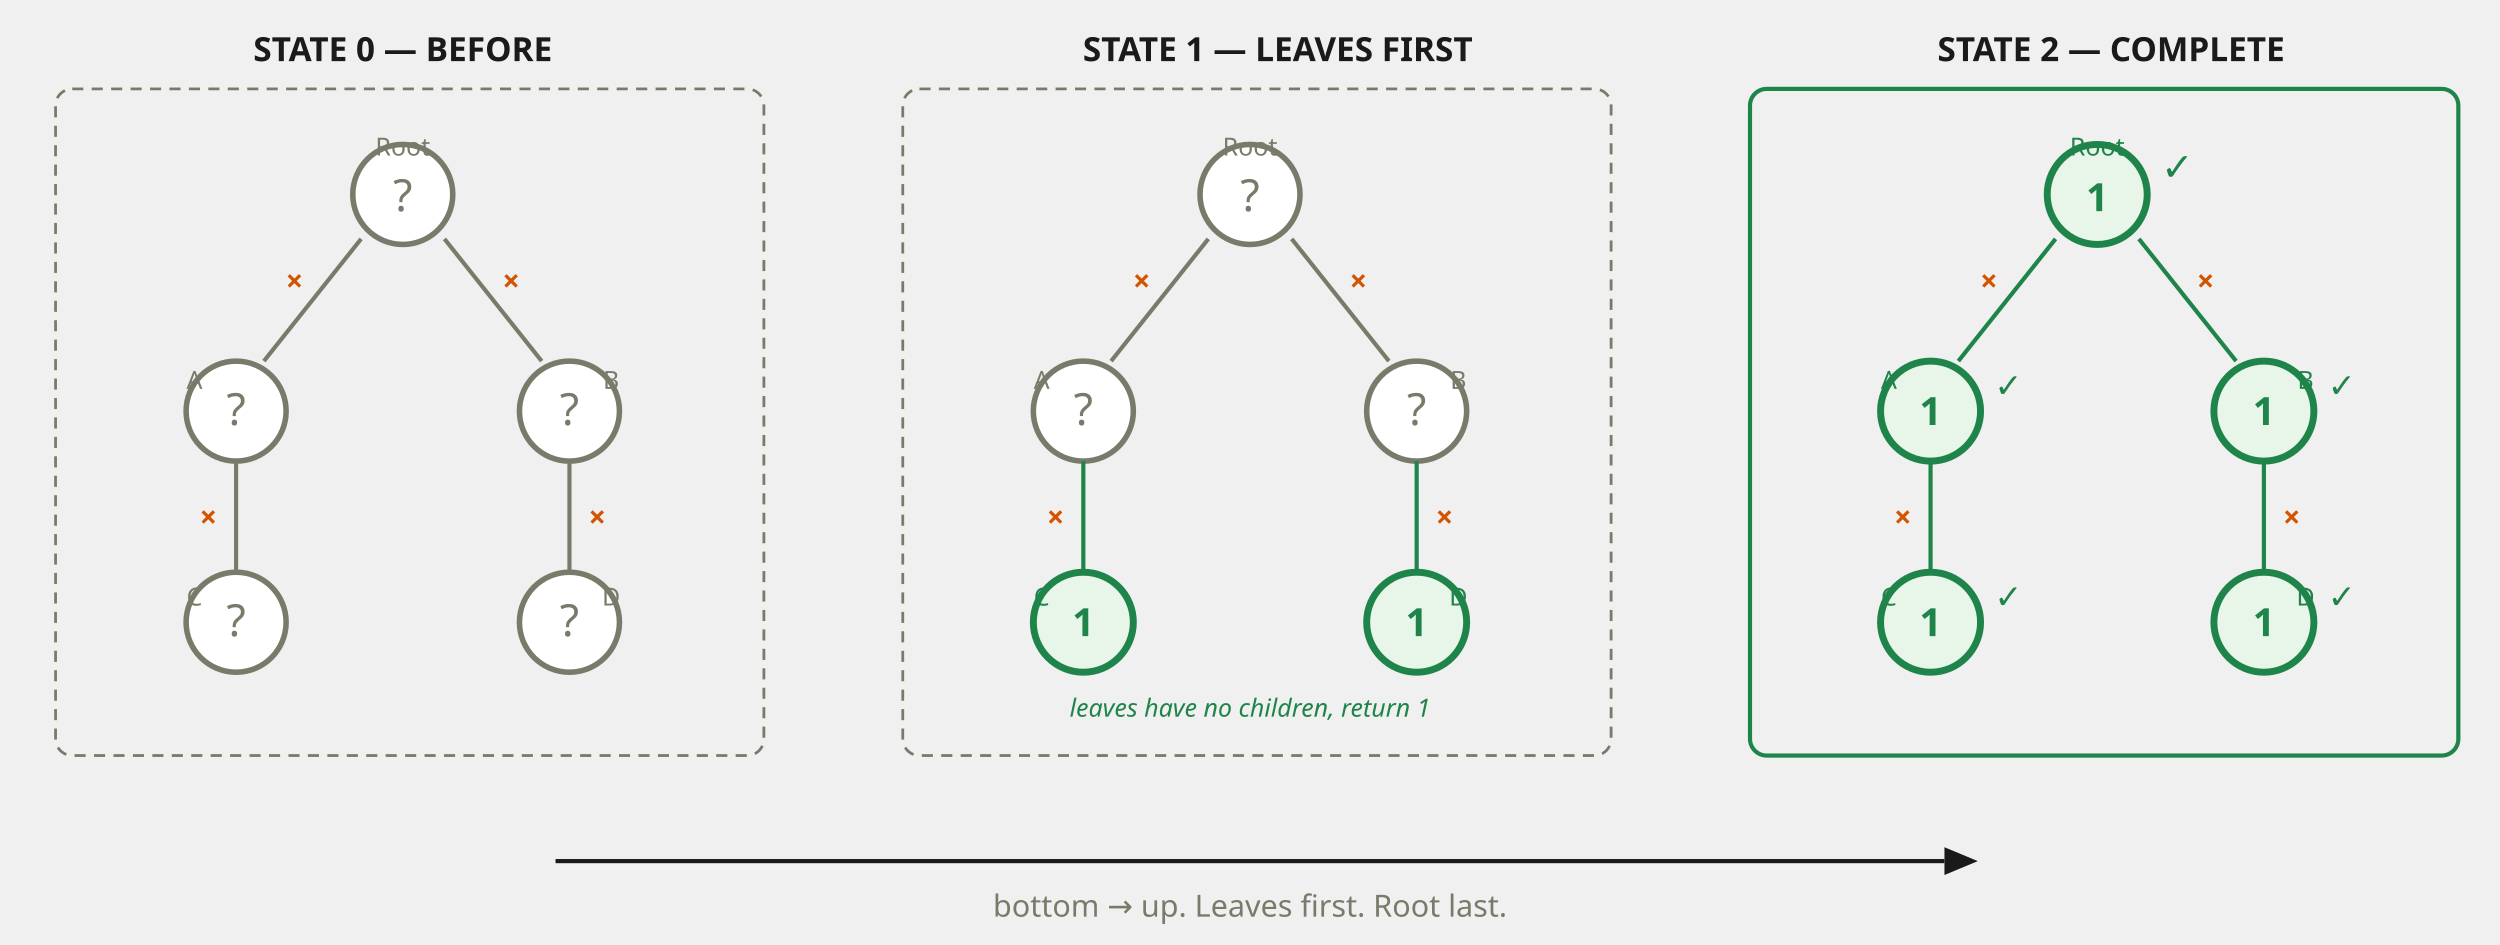
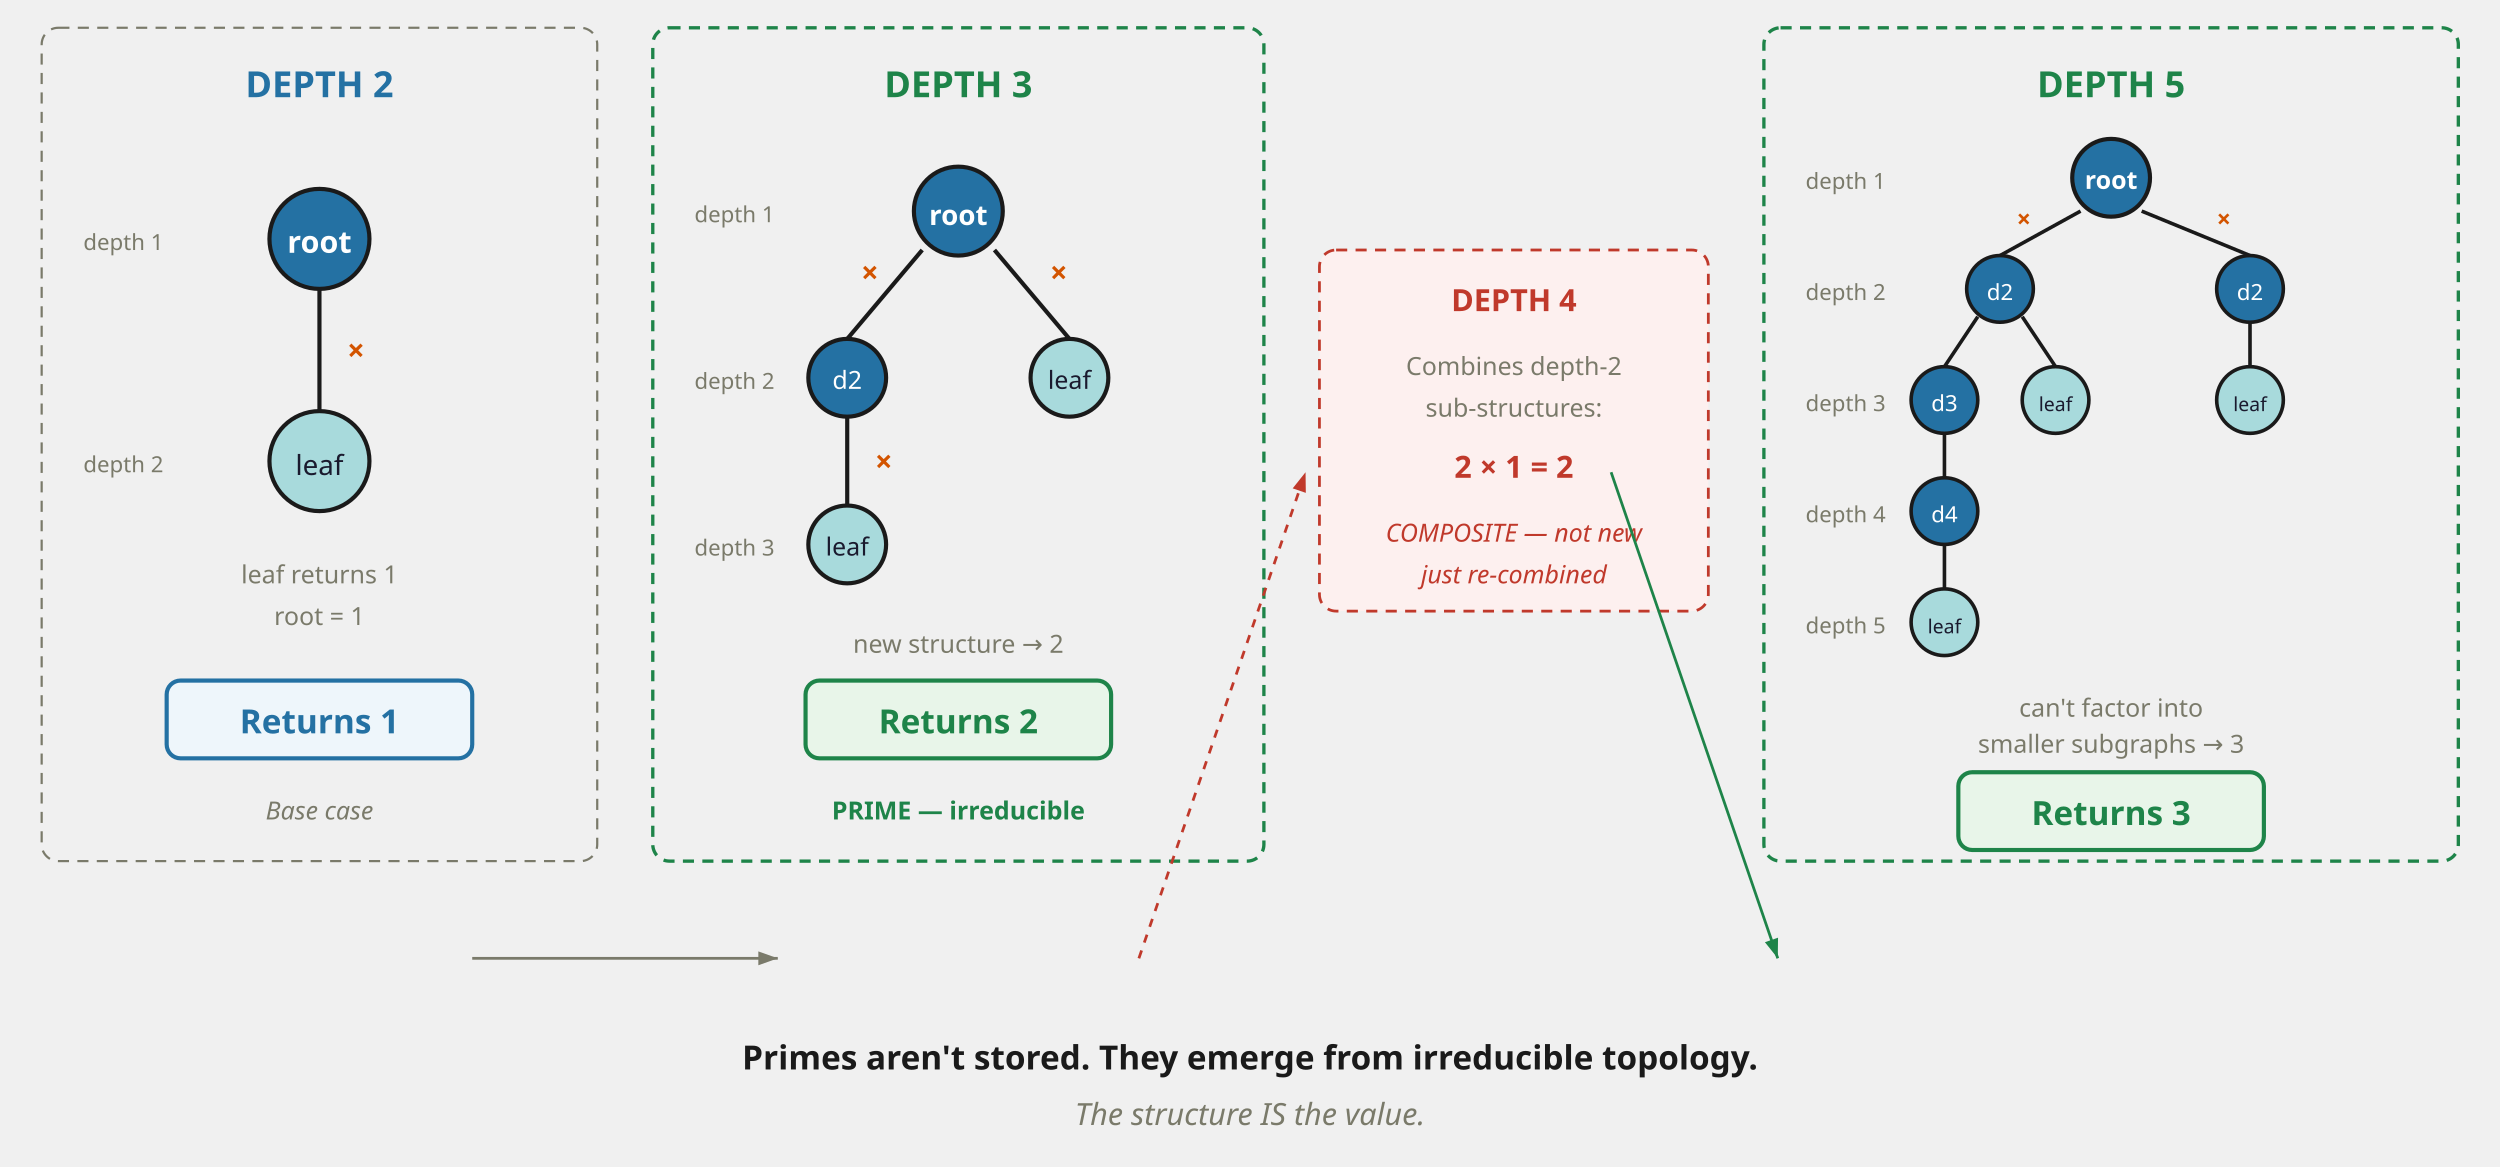
- <svg xmlns="http://www.w3.org/2000/svg" viewBox="0 0 900 340">
+ <svg xmlns="http://www.w3.org/2000/svg" viewBox="0 0 900 420">
  <style>
    text { font-family: "DM Sans", sans-serif; }
  </style>
-   <text x="145" y="22" text-anchor="middle" fill="#1a1a1a" font-size="12" font-weight="bold">STATE 0 — BEFORE</text>
-   <rect x="20" y="32" width="255" height="240" rx="6" fill="none" stroke="#7a7a6a" stroke-width="1" stroke-dasharray="4,3" />
-   <circle cx="145" cy="70" r="18" fill="white" stroke="#7a7a6a" stroke-width="2" />
-   <text x="145" y="76" text-anchor="middle" fill="#7a7a6a" font-size="16">?</text>
-   <text x="145" y="56" text-anchor="middle" fill="#7a7a6a" font-size="9">Root</text>
-   <line x1="130" y1="86" x2="95" y2="130" stroke="#7a7a6a" stroke-width="1.5" />
-   <text x="106" y="105" text-anchor="middle" fill="#d35400" font-size="11" font-weight="bold">×</text>
-   <line x1="160" y1="86" x2="195" y2="130" stroke="#7a7a6a" stroke-width="1.5" />
-   <text x="184" y="105" text-anchor="middle" fill="#d35400" font-size="11" font-weight="bold">×</text>
-   <circle cx="85" cy="148" r="18" fill="white" stroke="#7a7a6a" stroke-width="2" />
-   <text x="85" y="153" text-anchor="middle" fill="#7a7a6a" font-size="16">?</text>
-   <text x="70" y="140" text-anchor="middle" fill="#7a7a6a" font-size="9">A</text>
-   <circle cx="205" cy="148" r="18" fill="white" stroke="#7a7a6a" stroke-width="2" />
-   <text x="205" y="153" text-anchor="middle" fill="#7a7a6a" font-size="16">?</text>
-   <text x="220" y="140" text-anchor="middle" fill="#7a7a6a" font-size="9">B</text>
-   <line x1="85" y1="166" x2="85" y2="206" stroke="#7a7a6a" stroke-width="1.5" />
-   <text x="75" y="190" text-anchor="middle" fill="#d35400" font-size="11" font-weight="bold">×</text>
-   <line x1="205" y1="166" x2="205" y2="206" stroke="#7a7a6a" stroke-width="1.5" />
-   <text x="215" y="190" text-anchor="middle" fill="#d35400" font-size="11" font-weight="bold">×</text>
-   <circle cx="85" cy="224" r="18" fill="white" stroke="#7a7a6a" stroke-width="2" />
-   <text x="85" y="229" text-anchor="middle" fill="#7a7a6a" font-size="16">?</text>
-   <text x="70" y="218" text-anchor="middle" fill="#7a7a6a" font-size="9">C</text>
-   <circle cx="205" cy="224" r="18" fill="white" stroke="#7a7a6a" stroke-width="2" />
-   <text x="205" y="229" text-anchor="middle" fill="#7a7a6a" font-size="16">?</text>
-   <text x="220" y="218" text-anchor="middle" fill="#7a7a6a" font-size="9">D</text>
-   <text x="460" y="22" text-anchor="middle" fill="#1a1a1a" font-size="12" font-weight="bold">STATE 1 — LEAVES FIRST</text>
-   <rect x="325" y="32" width="255" height="240" rx="6" fill="none" stroke="#7a7a6a" stroke-width="1" stroke-dasharray="4,3" />
-   <circle cx="450" cy="70" r="18" fill="white" stroke="#7a7a6a" stroke-width="2" />
-   <text x="450" y="76" text-anchor="middle" fill="#7a7a6a" font-size="16">?</text>
-   <text x="450" y="56" text-anchor="middle" fill="#7a7a6a" font-size="9">Root</text>
-   <line x1="435" y1="86" x2="400" y2="130" stroke="#7a7a6a" stroke-width="1.5" />
-   <text x="411" y="105" text-anchor="middle" fill="#d35400" font-size="11" font-weight="bold">×</text>
-   <line x1="465" y1="86" x2="500" y2="130" stroke="#7a7a6a" stroke-width="1.5" />
-   <text x="489" y="105" text-anchor="middle" fill="#d35400" font-size="11" font-weight="bold">×</text>
-   <circle cx="390" cy="148" r="18" fill="white" stroke="#7a7a6a" stroke-width="2" />
-   <text x="390" y="153" text-anchor="middle" fill="#7a7a6a" font-size="16">?</text>
-   <text x="375" y="140" text-anchor="middle" fill="#7a7a6a" font-size="9">A</text>
-   <circle cx="510" cy="148" r="18" fill="white" stroke="#7a7a6a" stroke-width="2" />
-   <text x="510" y="153" text-anchor="middle" fill="#7a7a6a" font-size="16">?</text>
-   <text x="525" y="140" text-anchor="middle" fill="#7a7a6a" font-size="9">B</text>
-   <line x1="390" y1="166" x2="390" y2="206" stroke="#1e8449" stroke-width="1.5" />
-   <text x="380" y="190" text-anchor="middle" fill="#d35400" font-size="11" font-weight="bold">×</text>
-   <line x1="510" y1="166" x2="510" y2="206" stroke="#1e8449" stroke-width="1.5" />
-   <text x="520" y="190" text-anchor="middle" fill="#d35400" font-size="11" font-weight="bold">×</text>
-   <circle cx="390" cy="224" r="18" fill="#e8f5e9" stroke="#1e8449" stroke-width="2.5" />
-   <text x="390" y="229" text-anchor="middle" fill="#1e8449" font-size="14" font-weight="bold">1</text>
-   <text x="375" y="218" text-anchor="middle" fill="#1e8449" font-size="9">C</text>
-   <circle cx="510" cy="224" r="18" fill="#e8f5e9" stroke="#1e8449" stroke-width="2.5" />
-   <text x="510" y="229" text-anchor="middle" fill="#1e8449" font-size="14" font-weight="bold">1</text>
-   <text x="525" y="218" text-anchor="middle" fill="#1e8449" font-size="9">D</text>
-   <text x="450" y="258" text-anchor="middle" fill="#1e8449" font-size="9" font-style="italic">leaves have no children, return 1</text>
-   <text x="760" y="22" text-anchor="middle" fill="#1a1a1a" font-size="12" font-weight="bold">STATE 2 — COMPLETE</text>
-   <rect x="630" y="32" width="255" height="240" rx="6" fill="none" stroke="#1e8449" stroke-width="1.5" />
-   <circle cx="755" cy="70" r="18" fill="#e8f5e9" stroke="#1e8449" stroke-width="2.5" />
-   <text x="755" y="76" text-anchor="middle" fill="#1e8449" font-size="14" font-weight="bold">1</text>
-   <text x="755" y="56" text-anchor="middle" fill="#1e8449" font-size="9">Root</text>
-   <text x="778" y="65" fill="#1e8449" font-size="14">✓</text>
-   <line x1="740" y1="86" x2="705" y2="130" stroke="#1e8449" stroke-width="1.5" />
-   <text x="716" y="105" text-anchor="middle" fill="#d35400" font-size="11" font-weight="bold">×</text>
-   <line x1="770" y1="86" x2="805" y2="130" stroke="#1e8449" stroke-width="1.5" />
-   <text x="794" y="105" text-anchor="middle" fill="#d35400" font-size="11" font-weight="bold">×</text>
-   <circle cx="695" cy="148" r="18" fill="#e8f5e9" stroke="#1e8449" stroke-width="2.5" />
-   <text x="695" y="153" text-anchor="middle" fill="#1e8449" font-size="14" font-weight="bold">1</text>
-   <text x="680" y="140" text-anchor="middle" fill="#1e8449" font-size="9">A</text>
-   <text x="718" y="143" fill="#1e8449" font-size="12">✓</text>
-   <circle cx="815" cy="148" r="18" fill="#e8f5e9" stroke="#1e8449" stroke-width="2.5" />
-   <text x="815" y="153" text-anchor="middle" fill="#1e8449" font-size="14" font-weight="bold">1</text>
-   <text x="830" y="140" text-anchor="middle" fill="#1e8449" font-size="9">B</text>
-   <text x="838" y="143" fill="#1e8449" font-size="12">✓</text>
-   <line x1="695" y1="166" x2="695" y2="206" stroke="#1e8449" stroke-width="1.5" />
-   <text x="685" y="190" text-anchor="middle" fill="#d35400" font-size="11" font-weight="bold">×</text>
-   <line x1="815" y1="166" x2="815" y2="206" stroke="#1e8449" stroke-width="1.5" />
-   <text x="825" y="190" text-anchor="middle" fill="#d35400" font-size="11" font-weight="bold">×</text>
-   <circle cx="695" cy="224" r="18" fill="#e8f5e9" stroke="#1e8449" stroke-width="2.5" />
-   <text x="695" y="229" text-anchor="middle" fill="#1e8449" font-size="14" font-weight="bold">1</text>
-   <text x="680" y="218" text-anchor="middle" fill="#1e8449" font-size="9">C</text>
-   <text x="718" y="219" fill="#1e8449" font-size="12">✓</text>
-   <circle cx="815" cy="224" r="18" fill="#e8f5e9" stroke="#1e8449" stroke-width="2.5" />
-   <text x="815" y="229" text-anchor="middle" fill="#1e8449" font-size="14" font-weight="bold">1</text>
-   <text x="830" y="218" text-anchor="middle" fill="#1e8449" font-size="9">D</text>
-   <text x="838" y="219" fill="#1e8449" font-size="12">✓</text>
-   <line x1="200" y1="310" x2="700" y2="310" stroke="#1a1a1a" stroke-width="1.5" />
-   <polygon points="700,305 712,310 700,315" fill="#1a1a1a" />
-   <text x="450" y="330" text-anchor="middle" fill="#7a7a6a" font-size="11">bottom → up. Leaves first. Root last.</text>
+   <rect x="15" y="10" width="200" height="300" rx="6" fill="none" stroke="#7a7a6a" stroke-width="0.8" stroke-dasharray="4,3" />
+   <text x="115" y="35" text-anchor="middle" fill="#2471a3" font-size="13" font-weight="bold">DEPTH 2</text>
+   <text x="30" y="90" fill="#7a7a6a" font-size="8">depth 1</text>
+   <text x="30" y="170" fill="#7a7a6a" font-size="8">depth 2</text>
+   <circle cx="115" cy="86" r="18" fill="#2471a3" stroke="#1a1a1a" stroke-width="1.5" />
+   <text x="115" y="91" text-anchor="middle" fill="white" font-size="11" font-weight="bold">root</text>
+   <line x1="115" y1="104" x2="115" y2="148" stroke="#1a1a1a" stroke-width="1.5" />
+   <text x="125" y="130" fill="#d35400" font-size="11" font-weight="bold">×</text>
+   <circle cx="115" cy="166" r="18" fill="#a8dadc" stroke="#1a1a1a" stroke-width="1.5" />
+   <text x="115" y="171" text-anchor="middle" fill="#1a1a2e" font-size="10">leaf</text>
+   <text x="115" y="210" text-anchor="middle" fill="#7a7a6a" font-size="9">leaf returns 1</text>
+   <text x="115" y="225" text-anchor="middle" fill="#7a7a6a" font-size="9">root = 1</text>
+   <rect x="60" y="245" width="110" height="28" rx="5" fill="#eef6fb" stroke="#2471a3" stroke-width="1.5" />
+   <text x="115" y="264" text-anchor="middle" fill="#2471a3" font-size="12" font-weight="bold">Returns 1</text>
+   <text x="115" y="295" text-anchor="middle" fill="#7a7a6a" font-size="9" font-style="italic">Base case</text>
+   <rect x="235" y="10" width="220" height="300" rx="6" fill="none" stroke="#1e8449" stroke-width="1.2" stroke-dasharray="4,3" />
+   <text x="345" y="35" text-anchor="middle" fill="#1e8449" font-size="13" font-weight="bold">DEPTH 3</text>
+   <text x="250" y="80" fill="#7a7a6a" font-size="8">depth 1</text>
+   <text x="250" y="140" fill="#7a7a6a" font-size="8">depth 2</text>
+   <text x="250" y="200" fill="#7a7a6a" font-size="8">depth 3</text>
+   <circle cx="345" cy="76" r="16" fill="#2471a3" stroke="#1a1a1a" stroke-width="1.5" />
+   <text x="345" y="81" text-anchor="middle" fill="white" font-size="10" font-weight="bold">root</text>
+   <line x1="332" y1="90" x2="305" y2="122" stroke="#1a1a1a" stroke-width="1.5" />
+   <text x="310" y="102" fill="#d35400" font-size="11" font-weight="bold">×</text>
+   <line x1="358" y1="90" x2="385" y2="122" stroke="#1a1a1a" stroke-width="1.5" />
+   <text x="378" y="102" fill="#d35400" font-size="11" font-weight="bold">×</text>
+   <circle cx="305" cy="136" r="14" fill="#2471a3" stroke="#1a1a1a" stroke-width="1.5" />
+   <text x="305" y="140" text-anchor="middle" fill="white" font-size="9">d2</text>
+   <circle cx="385" cy="136" r="14" fill="#a8dadc" stroke="#1a1a1a" stroke-width="1.5" />
+   <text x="385" y="140" text-anchor="middle" fill="#1a1a2e" font-size="9">leaf</text>
+   <line x1="305" y1="150" x2="305" y2="182" stroke="#1a1a1a" stroke-width="1.5" />
+   <text x="315" y="170" fill="#d35400" font-size="11" font-weight="bold">×</text>
+   <circle cx="305" cy="196" r="14" fill="#a8dadc" stroke="#1a1a1a" stroke-width="1.5" />
+   <text x="305" y="200" text-anchor="middle" fill="#1a1a2e" font-size="9">leaf</text>
+   <text x="345" y="235" text-anchor="middle" fill="#7a7a6a" font-size="9">new structure → 2</text>
+   <rect x="290" y="245" width="110" height="28" rx="5" fill="#e8f5e9" stroke="#1e8449" stroke-width="1.5" />
+   <text x="345" y="264" text-anchor="middle" fill="#1e8449" font-size="12" font-weight="bold">Returns 2</text>
+   <text x="345" y="295" text-anchor="middle" fill="#1e8449" font-size="9" font-weight="bold">PRIME — irreducible</text>
+   <rect x="475" y="90" width="140" height="130" rx="6" fill="#fdf0ef" stroke="#c0392b" stroke-width="1" stroke-dasharray="4,3" />
+   <text x="545" y="112" text-anchor="middle" fill="#c0392b" font-size="11" font-weight="bold">DEPTH 4</text>
+   <text x="545" y="135" text-anchor="middle" fill="#7a7a6a" font-size="9">Combines depth-2</text>
+   <text x="545" y="150" text-anchor="middle" fill="#7a7a6a" font-size="9">sub-structures:</text>
+   <text x="545" y="172" text-anchor="middle" fill="#c0392b" font-size="11" font-weight="bold">2 × 1 = 2</text>
+   <text x="545" y="195" text-anchor="middle" fill="#c0392b" font-size="9" font-style="italic">COMPOSITE — not new</text>
+   <text x="545" y="210" text-anchor="middle" fill="#c0392b" font-size="9" font-style="italic">just re-combined</text>
+   <rect x="635" y="10" width="250" height="300" rx="6" fill="none" stroke="#1e8449" stroke-width="1.2" stroke-dasharray="4,3" />
+   <text x="760" y="35" text-anchor="middle" fill="#1e8449" font-size="13" font-weight="bold">DEPTH 5</text>
+   <text x="650" y="68" fill="#7a7a6a" font-size="8">depth 1</text>
+   <text x="650" y="108" fill="#7a7a6a" font-size="8">depth 2</text>
+   <text x="650" y="148" fill="#7a7a6a" font-size="8">depth 3</text>
+   <text x="650" y="188" fill="#7a7a6a" font-size="8">depth 4</text>
+   <text x="650" y="228" fill="#7a7a6a" font-size="8">depth 5</text>
+   <circle cx="760" cy="64" r="14" fill="#2471a3" stroke="#1a1a1a" stroke-width="1.5" />
+   <text x="760" y="68" text-anchor="middle" fill="white" font-size="9" font-weight="bold">root</text>
+   <line x1="749" y1="76" x2="720" y2="92" stroke="#1a1a1a" stroke-width="1.3" />
+   <text x="726" y="82" fill="#d35400" font-size="9" font-weight="bold">×</text>
+   <line x1="771" y1="76" x2="810" y2="92" stroke="#1a1a1a" stroke-width="1.3" />
+   <text x="798" y="82" fill="#d35400" font-size="9" font-weight="bold">×</text>
+   <circle cx="720" cy="104" r="12" fill="#2471a3" stroke="#1a1a1a" stroke-width="1.3" />
+   <text x="720" y="108" text-anchor="middle" fill="white" font-size="8">d2</text>
+   <line x1="712" y1="114" x2="700" y2="132" stroke="#1a1a1a" stroke-width="1.3" />
+   <line x1="728" y1="114" x2="740" y2="132" stroke="#1a1a1a" stroke-width="1.3" />
+   <circle cx="700" cy="144" r="12" fill="#2471a3" stroke="#1a1a1a" stroke-width="1.3" />
+   <text x="700" y="148" text-anchor="middle" fill="white" font-size="8">d3</text>
+   <circle cx="740" cy="144" r="12" fill="#a8dadc" stroke="#1a1a1a" stroke-width="1.3" />
+   <text x="740" y="148" text-anchor="middle" fill="#1a1a2e" font-size="7">leaf</text>
+   <line x1="700" y1="156" x2="700" y2="172" stroke="#1a1a1a" stroke-width="1.3" />
+   <circle cx="700" cy="184" r="12" fill="#2471a3" stroke="#1a1a1a" stroke-width="1.3" />
+   <text x="700" y="188" text-anchor="middle" fill="white" font-size="8">d4</text>
+   <line x1="700" y1="196" x2="700" y2="212" stroke="#1a1a1a" stroke-width="1.3" />
+   <circle cx="700" cy="224" r="12" fill="#a8dadc" stroke="#1a1a1a" stroke-width="1.3" />
+   <text x="700" y="228" text-anchor="middle" fill="#1a1a2e" font-size="7">leaf</text>
+   <circle cx="810" cy="104" r="12" fill="#2471a3" stroke="#1a1a1a" stroke-width="1.3" />
+   <text x="810" y="108" text-anchor="middle" fill="white" font-size="8">d2</text>
+   <line x1="810" y1="116" x2="810" y2="132" stroke="#1a1a1a" stroke-width="1.3" />
+   <circle cx="810" cy="144" r="12" fill="#a8dadc" stroke="#1a1a1a" stroke-width="1.3" />
+   <text x="810" y="148" text-anchor="middle" fill="#1a1a2e" font-size="7">leaf</text>
+   <text x="760" y="258" text-anchor="middle" fill="#7a7a6a" font-size="9">can't factor into</text>
+   <text x="760" y="271" text-anchor="middle" fill="#7a7a6a" font-size="9">smaller subgraphs → 3</text>
+   <rect x="705" y="278" width="110" height="28" rx="5" fill="#e8f5e9" stroke="#1e8449" stroke-width="1.5" />
+   <text x="760" y="297" text-anchor="middle" fill="#1e8449" font-size="12" font-weight="bold">Returns 3</text>
+   <text x="760" y="300" text-anchor="middle" fill="#1e8449" font-size="9" font-weight="bold" />
+   <line x1="170" y1="345" x2="280" y2="345" stroke="#7a7a6a" stroke-width="1" marker-end="url(#arrow-gray)" />
+   <line x1="410" y1="345" x2="470" y2="170" stroke="#c0392b" stroke-width="1" stroke-dasharray="3,3" marker-end="url(#arrow-red)" />
+   <line x1="580" y1="170" x2="640" y2="345" stroke="#1e8449" stroke-width="1" marker-end="url(#arrow-green)" />
+   <defs>
+     <marker id="arrow-gray" markerWidth="7" markerHeight="5" refX="7" refY="2.5" orient="auto">
+       <path d="M0,0 L7,2.5 L0,5" fill="#7a7a6a" stroke="none" />
+     </marker>
+     <marker id="arrow-red" markerWidth="7" markerHeight="5" refX="7" refY="2.5" orient="auto">
+       <path d="M0,0 L7,2.5 L0,5" fill="#c0392b" stroke="none" />
+     </marker>
+     <marker id="arrow-green" markerWidth="7" markerHeight="5" refX="7" refY="2.5" orient="auto">
+       <path d="M0,0 L7,2.5 L0,5" fill="#1e8449" stroke="none" />
+     </marker>
+   </defs>
+   <text x="450" y="385" text-anchor="middle" fill="#1a1a1a" font-size="12" font-weight="bold">Primes aren't stored. They emerge from irreducible topology.</text>
+   <text x="450" y="405" text-anchor="middle" fill="#7a7a6a" font-size="11" font-style="italic">The structure IS the value.</text>
</svg>
